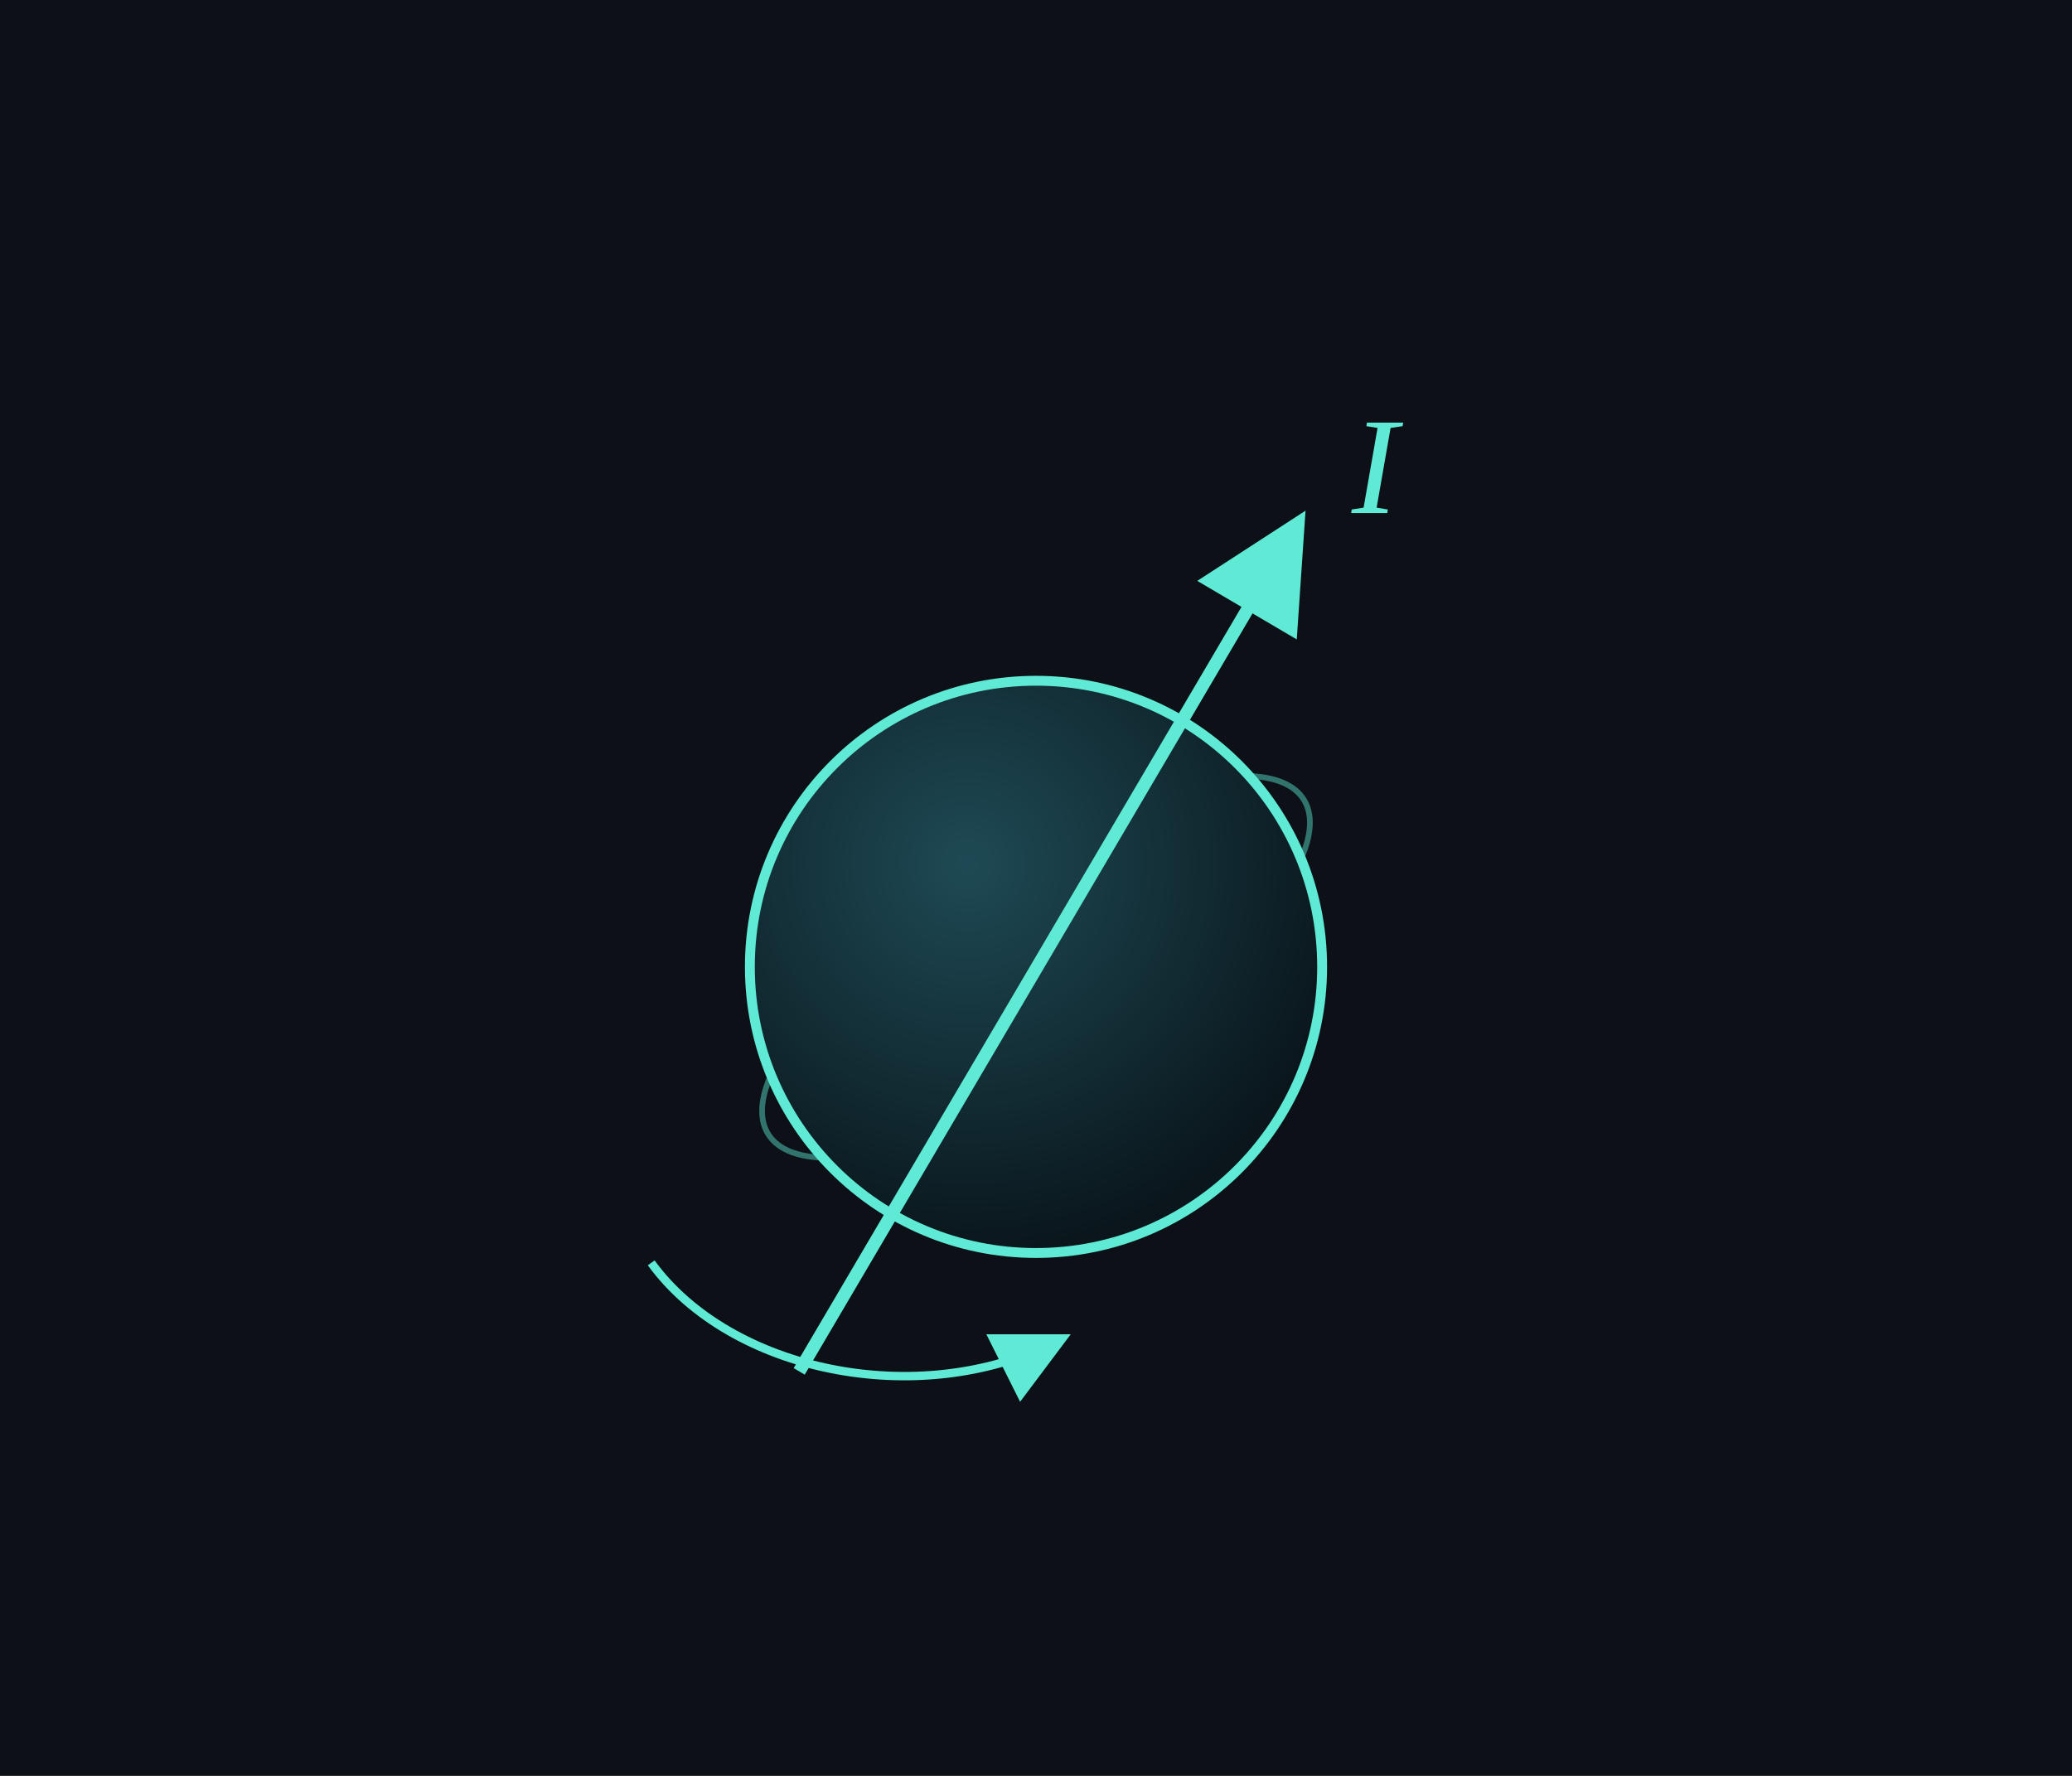
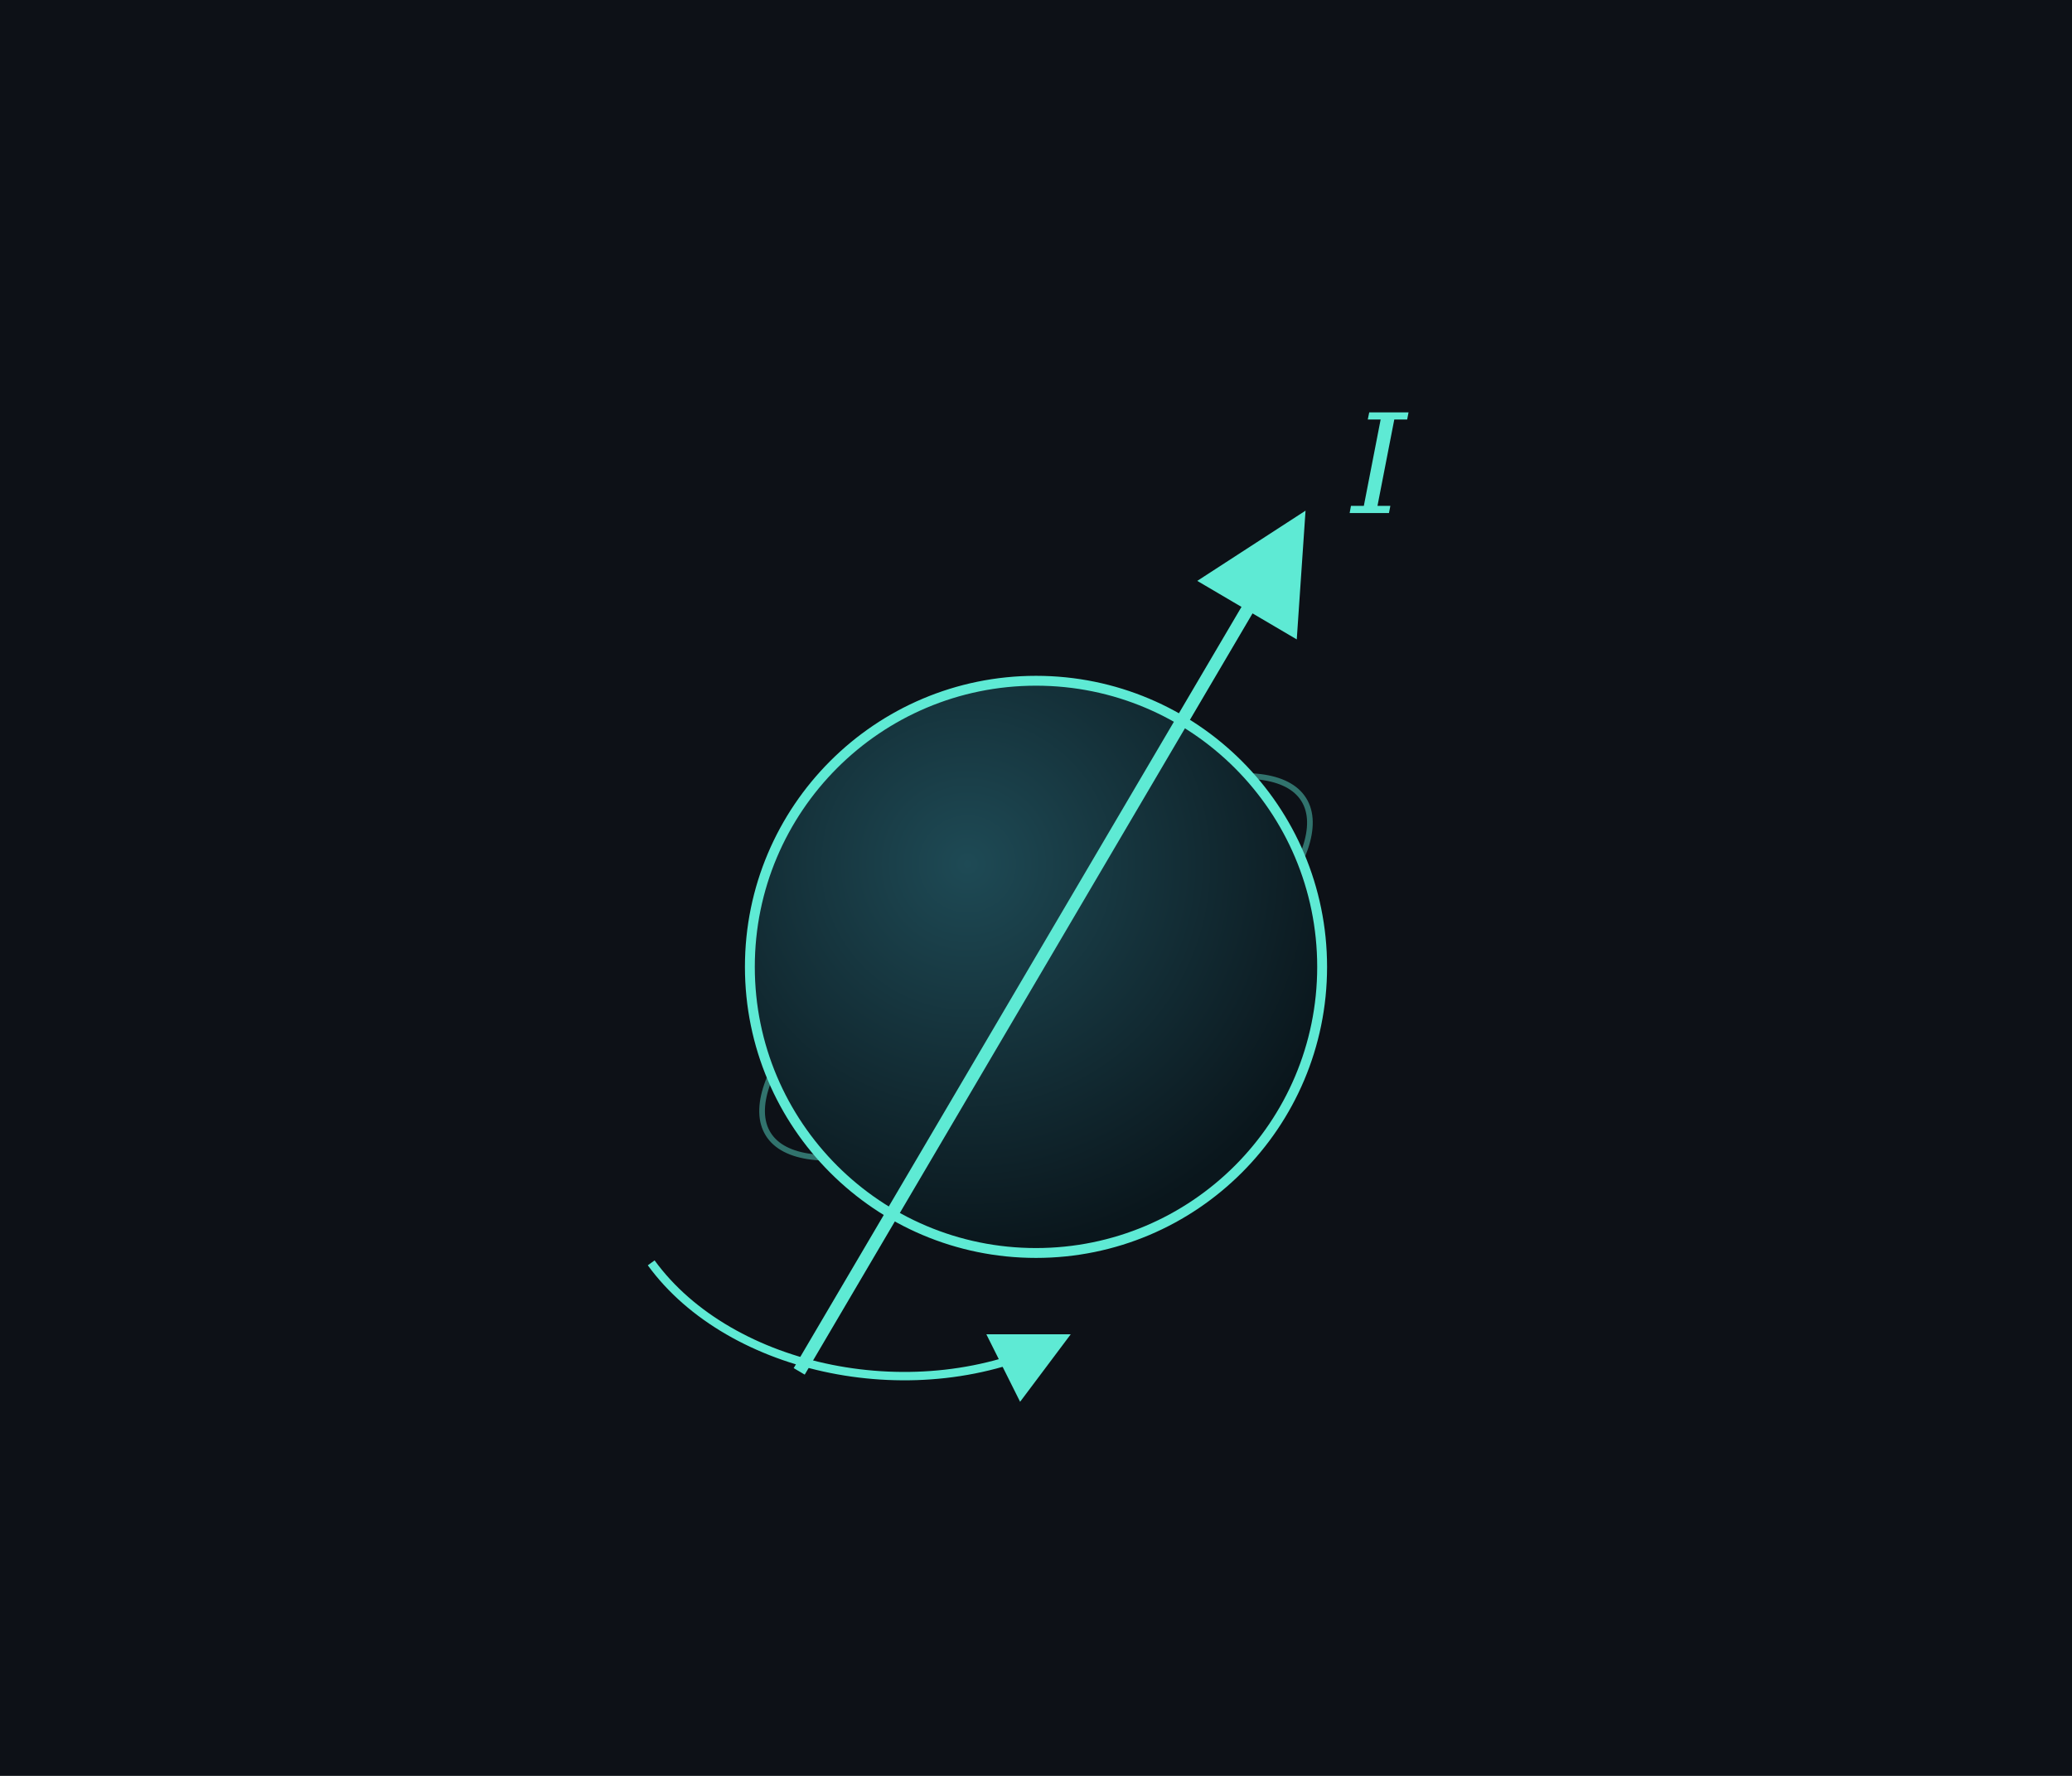
<svg xmlns="http://www.w3.org/2000/svg" viewBox="0 0 420 360" role="img" aria-labelledby="t d">
  <rect width="420" height="360" fill="#0d1117" />
  <defs>
    <radialGradient id="ball" cx="38%" cy="32%" r="68%">
      <stop offset="0%" stop-color="#1e4a55" />
      <stop offset="100%" stop-color="#0a161c" />
    </radialGradient>
    <marker id="ah" markerWidth="9" markerHeight="9" refX="7" refY="4.5" orient="auto">
      <path d="M0 0 L9 4.5 L0 9 z" fill="#5eead4" />
    </marker>
  </defs>
  <g transform="rotate(-32 210 196)" fill="none" stroke="#5eead4" stroke-linecap="round">
    <ellipse cx="210" cy="196" rx="64" ry="22" stroke-width="1.15" opacity="0.45" />
    <ellipse cx="210" cy="196" rx="48" ry="16" stroke-width="0.9" opacity="0.28" />
  </g>
  <circle cx="210" cy="196" r="58" fill="url(#ball)" stroke="#5eead4" stroke-width="2" />
  <line x1="162" y1="278" x2="262" y2="108" stroke="#5eead4" stroke-width="2.6" marker-end="url(#ah)" />
  <path d="M132 256 C148 278 186 286 214 272" fill="none" stroke="#5eead4" stroke-width="1.7" marker-end="url(#ah)" />
-   <text x="274" y="104" fill="#5eead4" font-family="Georgia, 'Times New Roman', serif" font-style="italic" font-size="28">I</text>
+   <text x="274" y="104" fill="#5eead4" font-family="DejaVu Serif, Liberation Serif, Georgia, serif" font-style="italic" font-size="28">I</text>
</svg>
